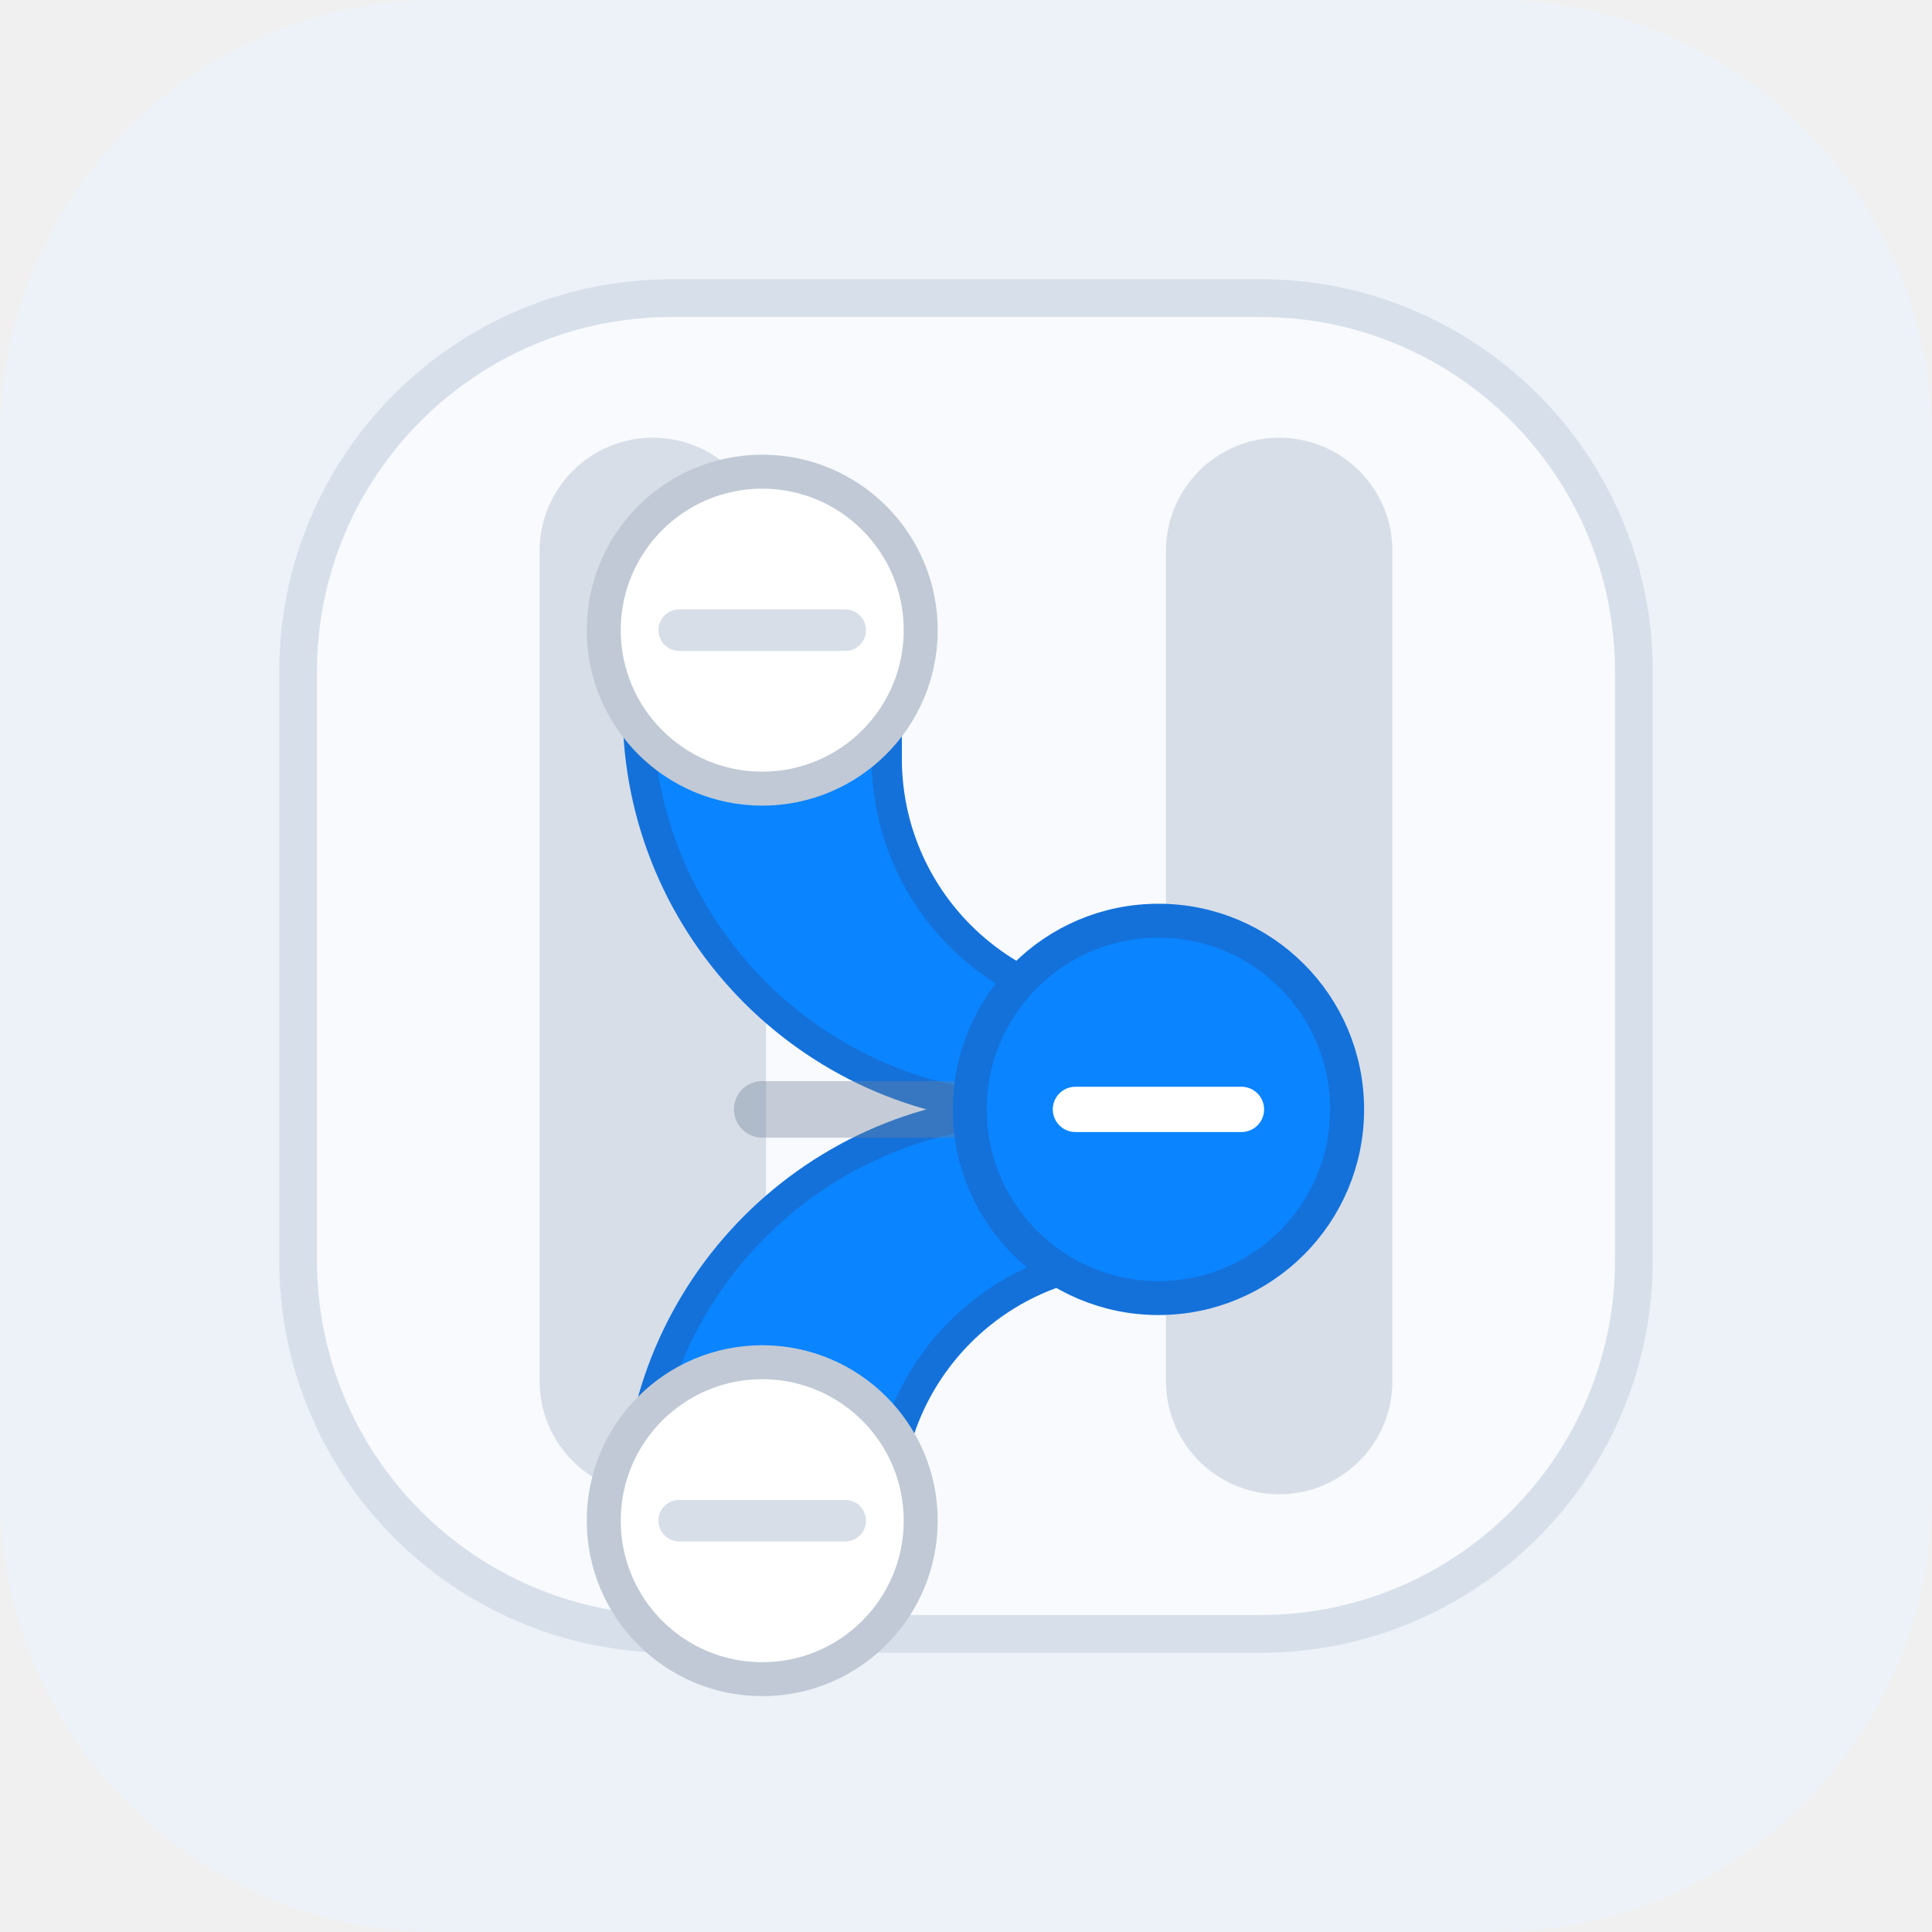
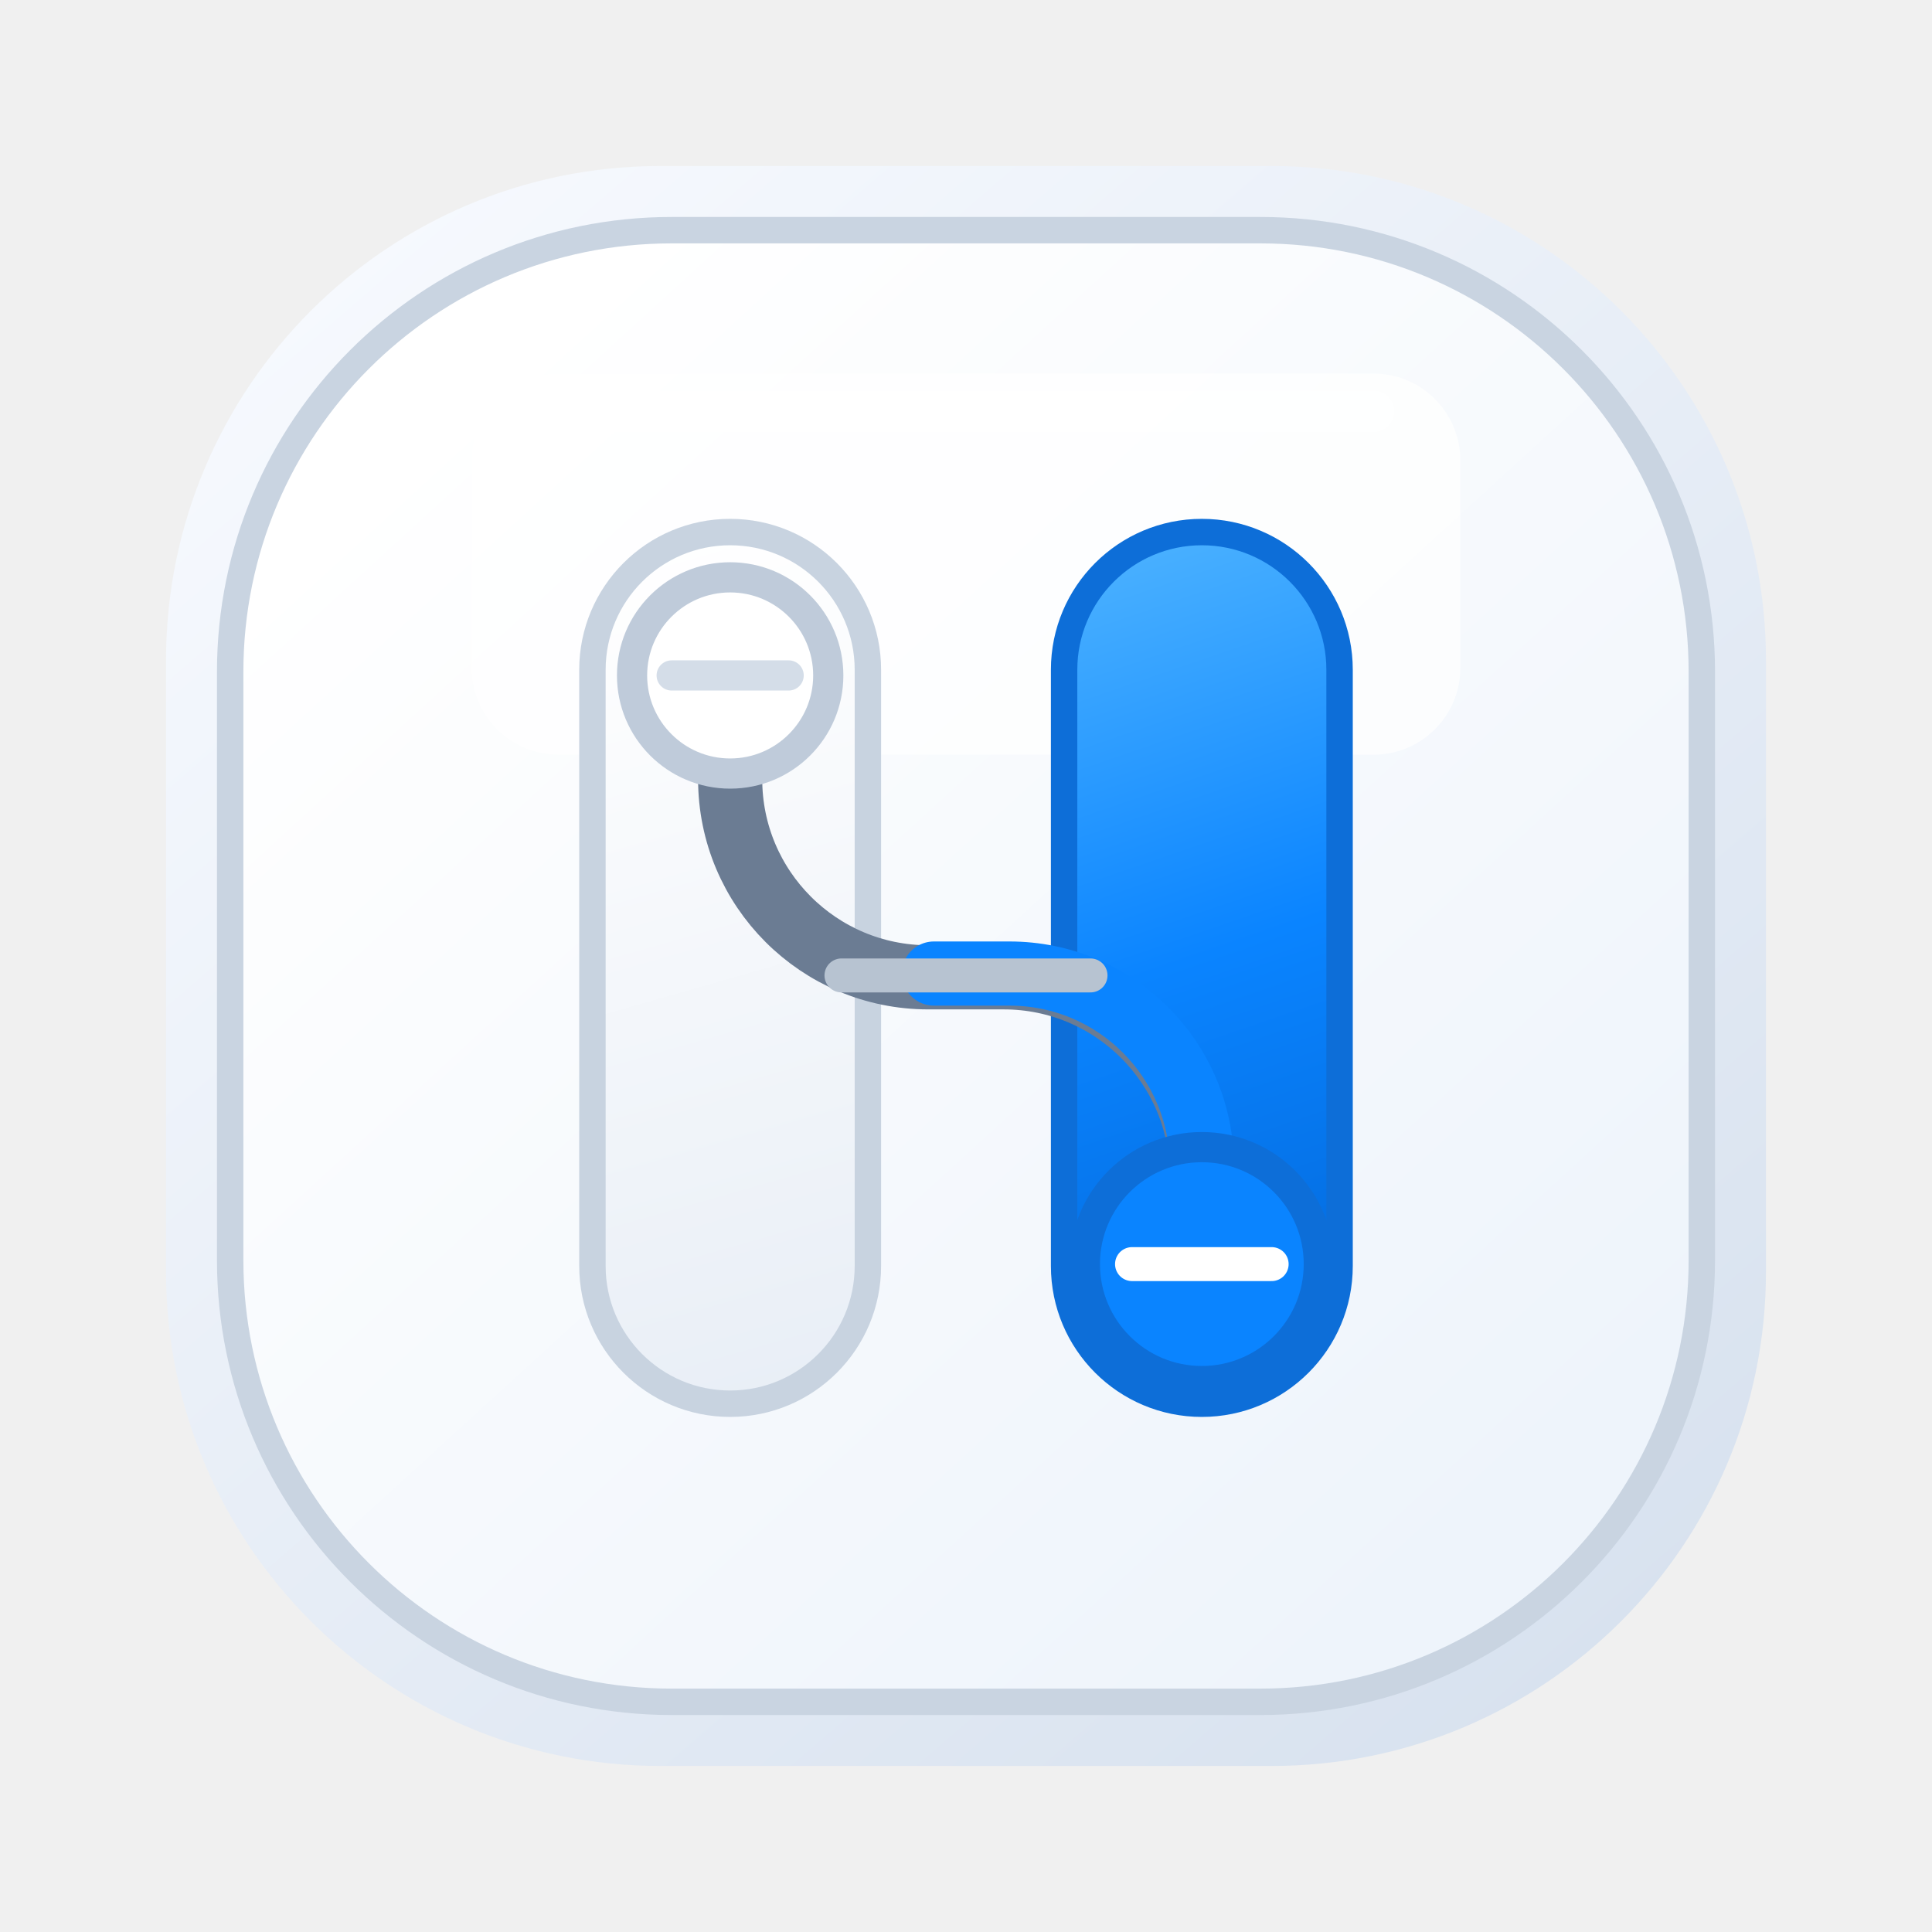
<svg xmlns="http://www.w3.org/2000/svg" width="1024" height="1024" viewBox="0 0 1024 1024">
-   <rect width="1024" height="1024" rx="232" fill="#EDF2F8" />
-   <rect x="158" y="158" width="708" height="708" rx="198" fill="#F8FAFD" stroke="#D7DFEA" stroke-width="20" />
-   <rect x="286" y="232" width="120" height="560" rx="60" fill="#D7DEE8" />
-   <rect x="618" y="232" width="120" height="560" rx="60" fill="#D7DEE8" />
-   <path d="M338 334C338 297.549 367.549 268 404 268C440.451 268 470 297.549 470 334V402C470 475.454 529.546 535 603 535H614C650.451 535 680 564.549 680 601C680 637.451 650.451 667 614 667H603C529.546 667 470 726.546 470 800V806C470 842.451 440.451 872 404 872C367.549 872 338 842.451 338 806V800C338 682.916 432.916 588 550 588C432.916 588 338 493.084 338 376V334Z" fill="#0A84FF" stroke="#1471DA" stroke-width="16" />
-   <path d="M404 588H614" fill="none" stroke="#73839A" stroke-opacity="0.38" stroke-width="30" stroke-linecap="round" />
-   <circle cx="404" cy="334" r="84" fill="#FFFFFF" stroke="#C0C9D5" stroke-width="18" />
-   <circle cx="614" cy="588" r="100" fill="#0A84FF" stroke="#1471DA" stroke-width="18" />
-   <circle cx="404" cy="806" r="84" fill="#FFFFFF" stroke="#C0C9D5" stroke-width="18" />
-   <path d="M360 334H448" stroke="#D7DEE8" stroke-width="22" stroke-linecap="round" />
-   <path d="M570 588H658" stroke="#FFFFFF" stroke-width="24" stroke-linecap="round" />
-   <path d="M360 806H448" stroke="#D7DEE8" stroke-width="22" stroke-linecap="round" />
+   <defs>
+     <linearGradient id="shell" x1="186" x2="838" y1="134" y2="890" gradientUnits="userSpaceOnUse">
+       <stop offset="0" stop-color="#F6F9FE" />
+       <stop offset="1" stop-color="#D8E2EF" />
+     </linearGradient>
+     <linearGradient id="core" x1="238" x2="786" y1="212" y2="812" gradientUnits="userSpaceOnUse">
+       <stop offset="0" stop-color="#FFFFFF" />
+       <stop offset="1" stop-color="#EEF4FB" />
+     </linearGradient>
+     <linearGradient id="blue" x1="626" x2="798" y1="258" y2="760" gradientUnits="userSpaceOnUse">
+       <stop offset="0" stop-color="#50B5FF" />
+       <stop offset="0.45" stop-color="#0A84FF" />
+       <stop offset="1" stop-color="#005FCE" />
+     </linearGradient>
+     <linearGradient id="laneLight" x1="318" x2="446" y1="296" y2="744" gradientUnits="userSpaceOnUse">
+       <stop offset="0" stop-color="#FFFFFF" />
+       <stop offset="1" stop-color="#E8EEF6" />
+     </linearGradient>
+   </defs>
+   <rect x="88" y="88" width="848" height="848" rx="262" fill="url(#shell)" />
+   <rect x="122" y="122" width="780" height="780" rx="234" fill="url(#core)" stroke="#C9D4E1" stroke-width="14" />
+   <path d="M250 244C250 218.595 270.595 198 296 198H728C753.405 198 774 218.595 774 244V354C774 379.405 753.405 400 728 400H296C270.595 400 250 379.405 250 354V244Z" fill="#FFFFFF" fill-opacity="0.72" />
+   <path d="M296 218H728" stroke="#FFFFFF" stroke-opacity="0.72" stroke-width="22" stroke-linecap="round" />
+   <rect x="314" y="282" width="146" height="462" rx="73" fill="url(#laneLight)" stroke="#C8D3E0" stroke-width="14" />
+   <rect x="564" y="282" width="146" height="462" rx="73" fill="url(#blue)" stroke="#0D6ED8" stroke-width="14" />
+   <path d="M387 358V413C387 470.99 434.01 518 492 518H532C589.99 518 637 565.01 637 623V670" fill="none" stroke="#6B7C93" stroke-width="34" stroke-linecap="round" stroke-linejoin="round" />
+   <path d="M637 670V618C637 561.667 591.333 516 535 516H495" fill="none" stroke="#0A84FF" stroke-width="34" stroke-linecap="round" stroke-linejoin="round" />
+   <path d="M446 517H578" fill="none" stroke="#B7C3D1" stroke-width="18" stroke-linecap="round" />
+   <circle cx="387" cy="358" r="52" fill="#FFFFFF" stroke="#BFCBDA" stroke-width="16" />
+   <circle cx="637" cy="670" r="62" fill="#0A84FF" stroke="#0D6ED8" stroke-width="16" />
+   <path d="M356 358H418" stroke="#D4DDE8" stroke-width="16" stroke-linecap="round" />
+   <path d="M600 670H674" stroke="#FFFFFF" stroke-width="18" stroke-linecap="round" />
</svg>
